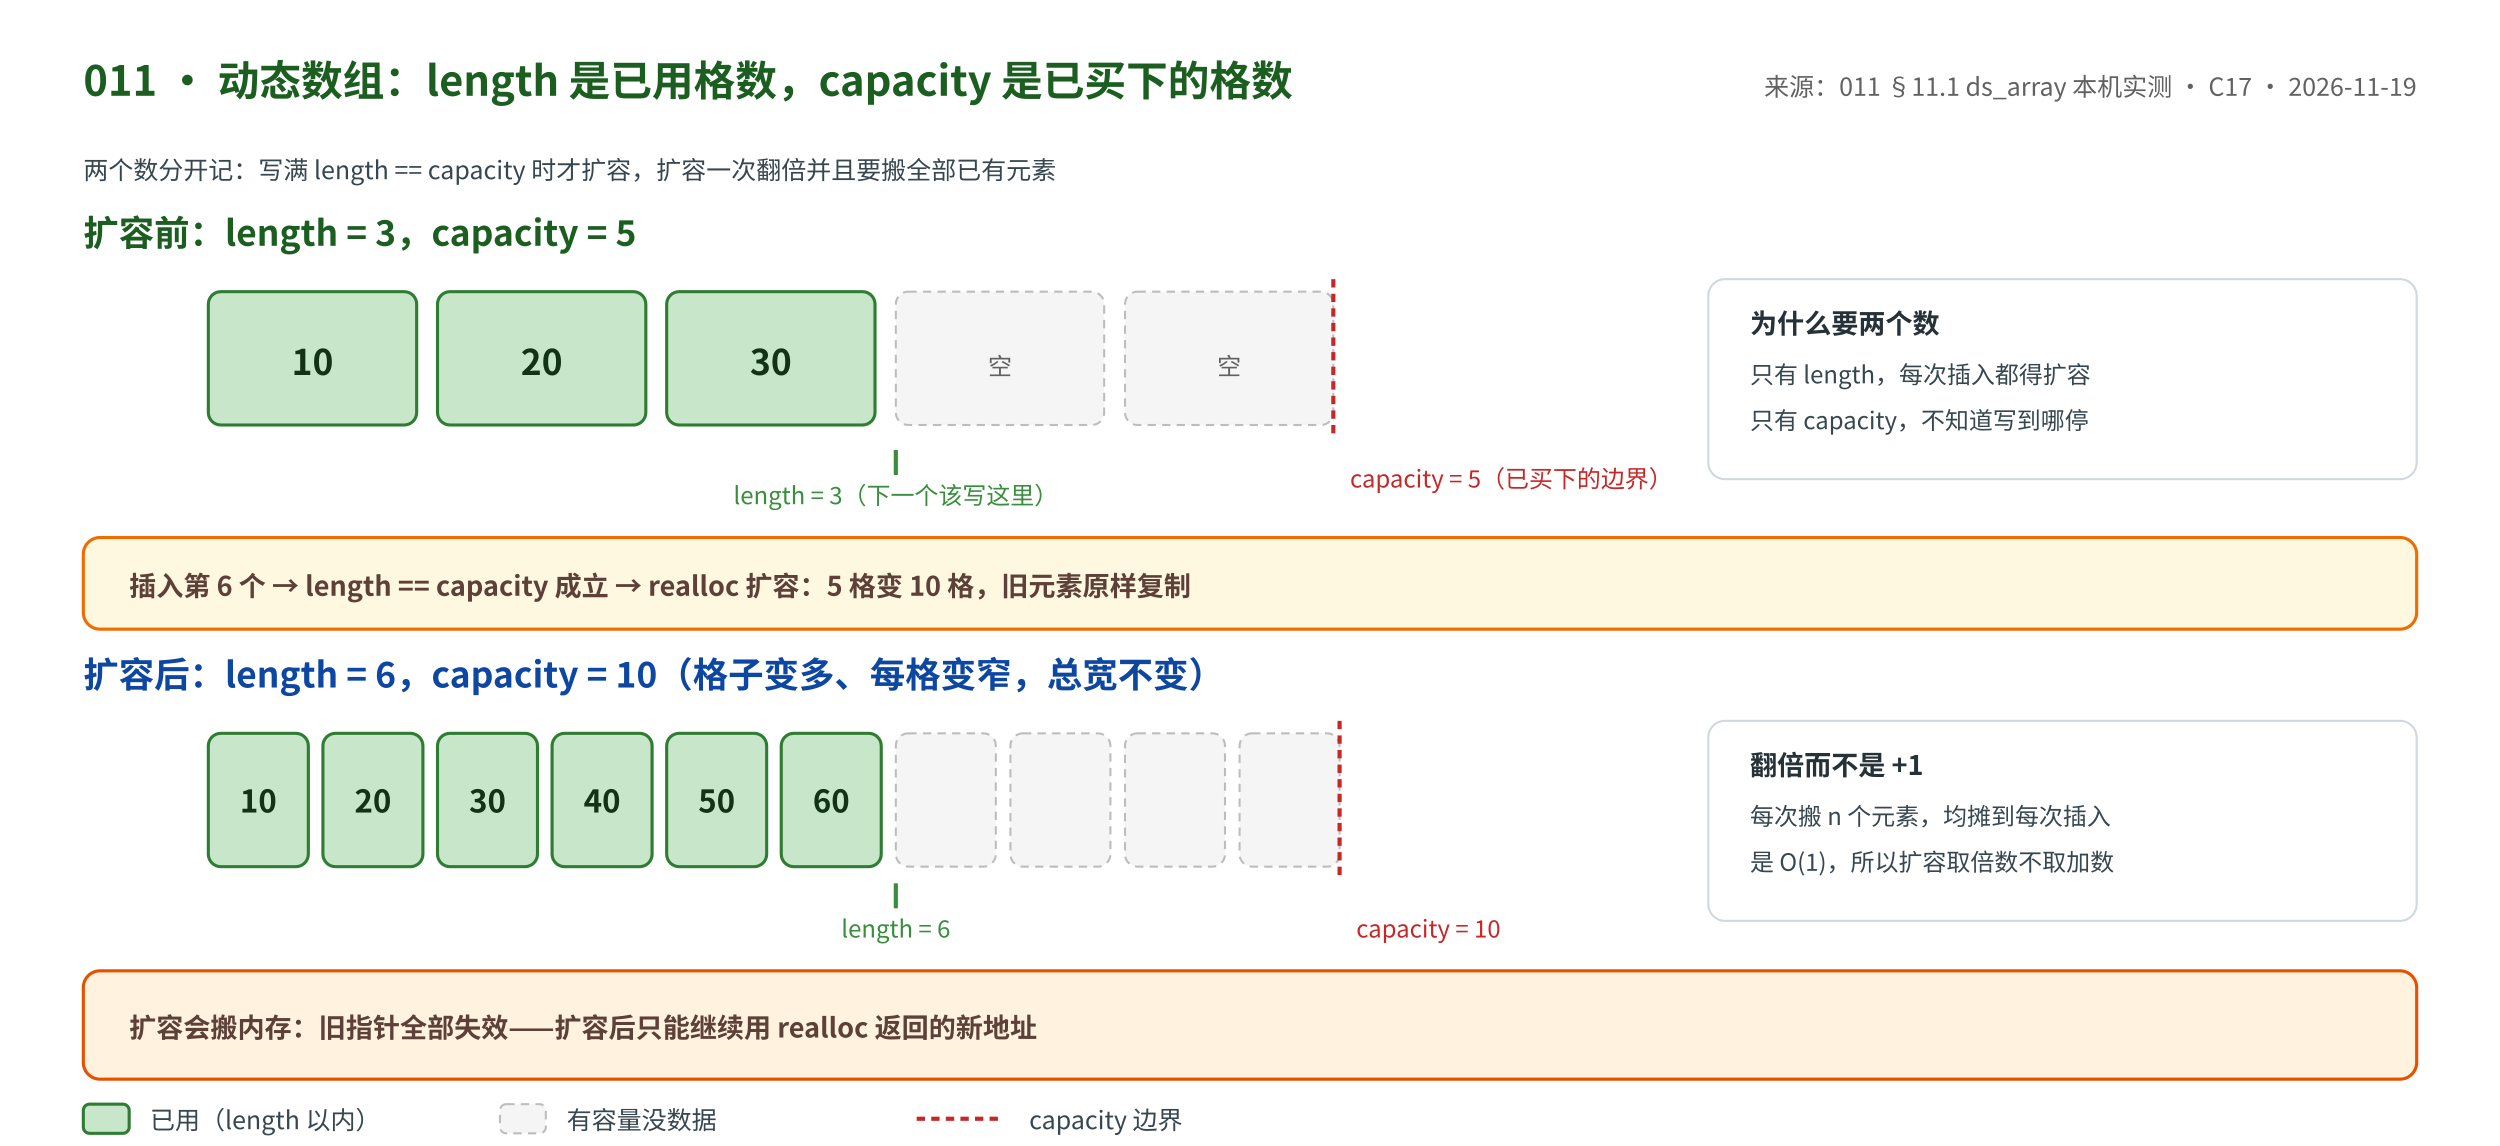
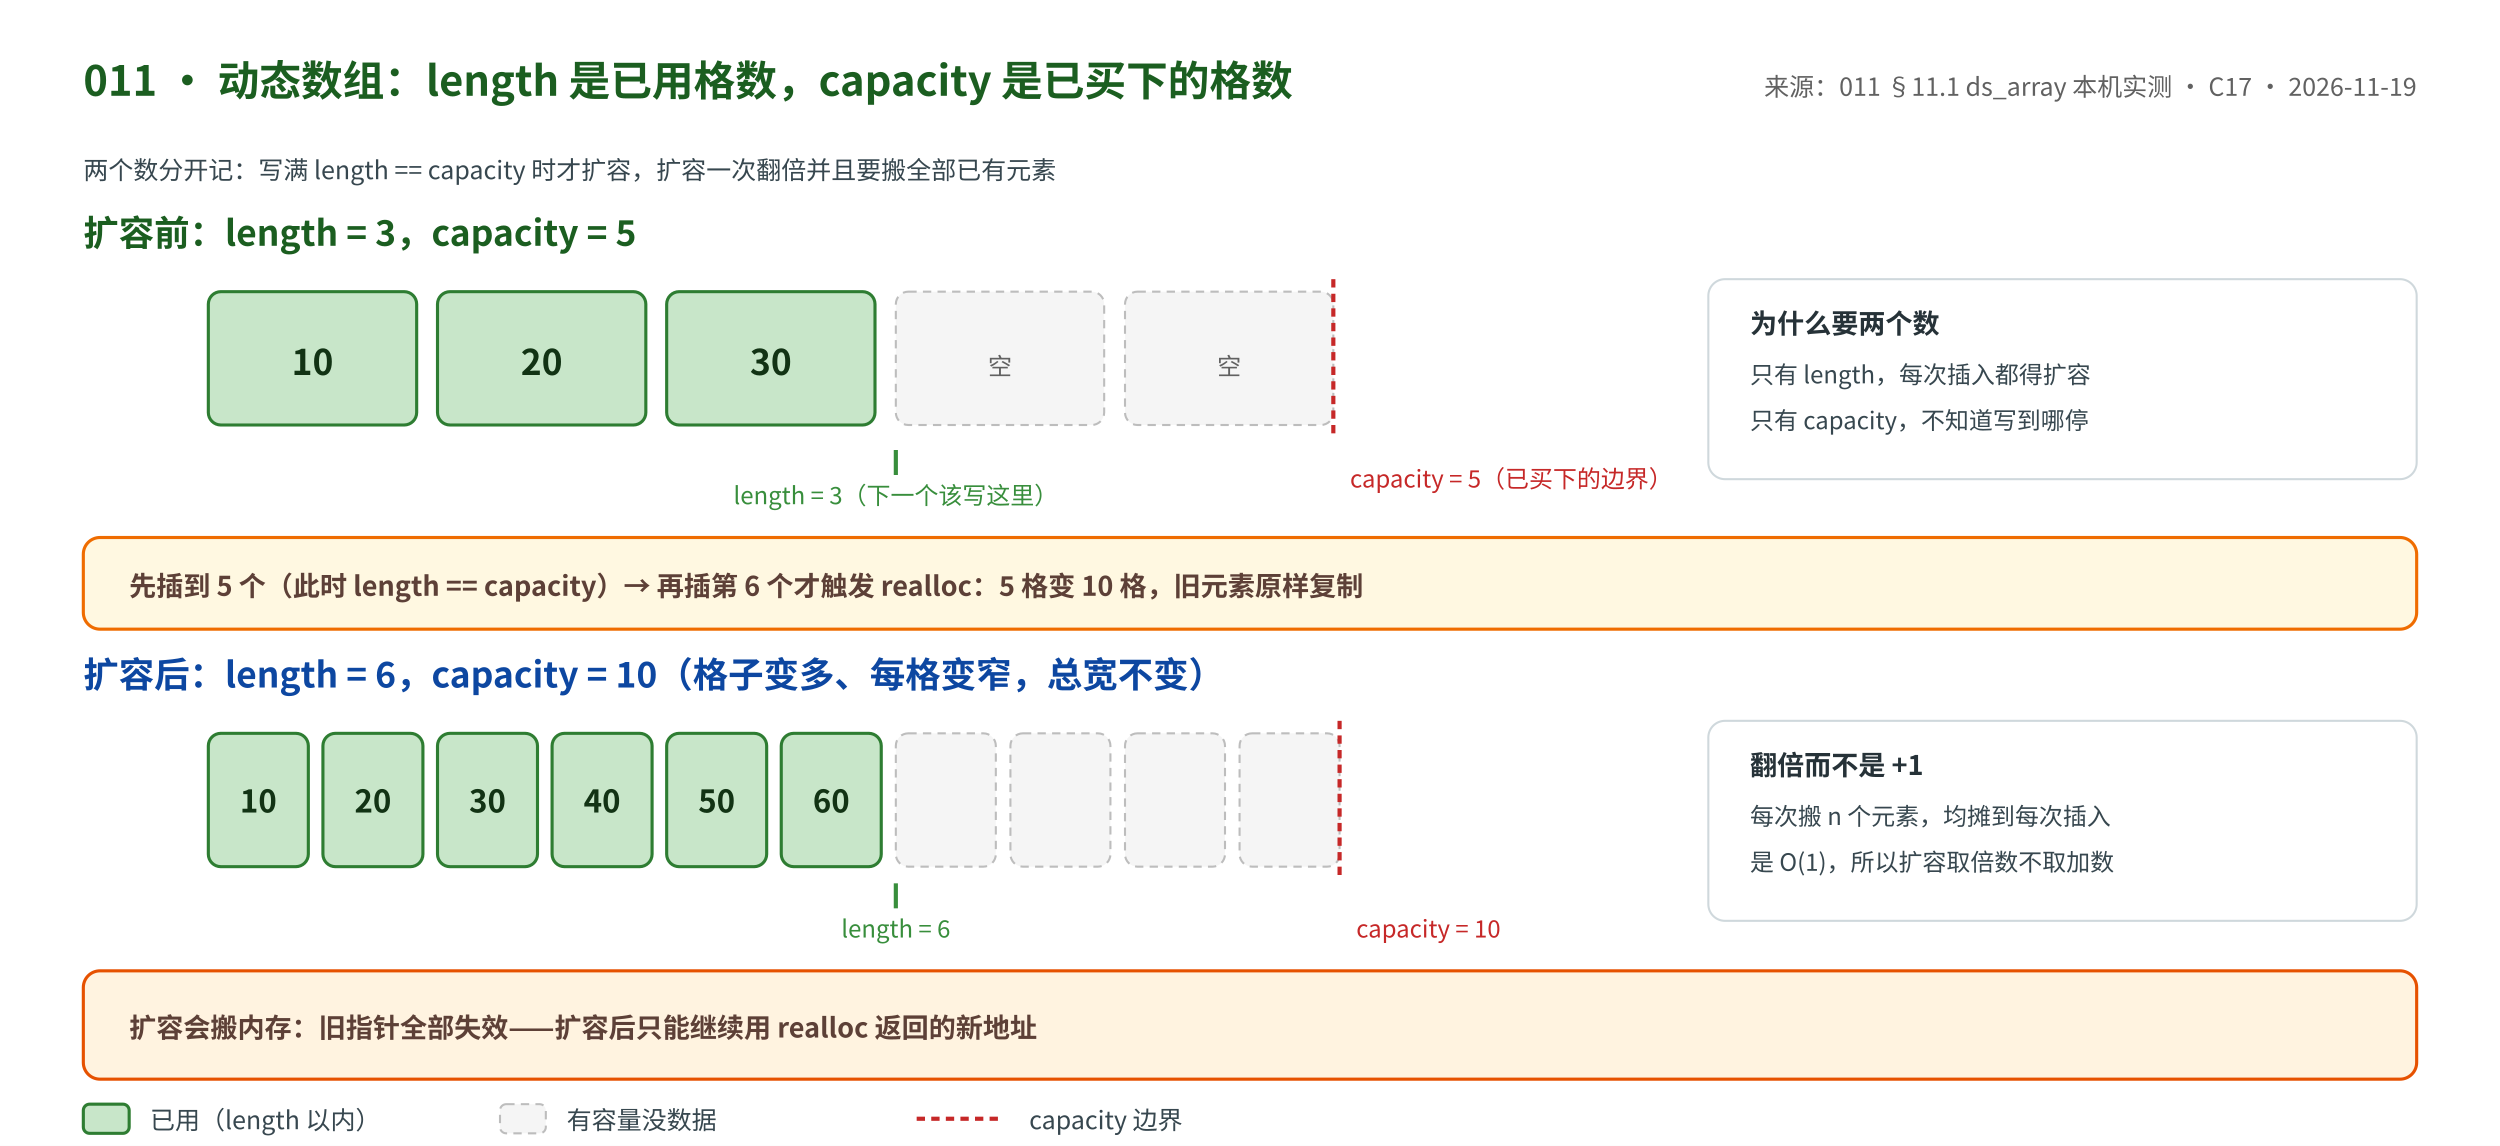
<svg xmlns="http://www.w3.org/2000/svg" viewBox="0 0 1200 550" font-family="'Microsoft YaHei','PingFang SC','Noto Sans CJK SC',sans-serif">
  <rect x="0" y="0" width="1200" height="550" fill="#ffffff" />
  <defs>
    <marker id="arrowOrange" viewBox="0 0 10 10" refX="9" refY="5" markerWidth="10" markerHeight="10" markerUnits="userSpaceOnUse" orient="auto-start-reverse">
      <path d="M 0 0 L 10 5 L 0 10 z" fill="#e65100" />
    </marker>
    <marker id="arrow" viewBox="0 0 10 10" refX="9" refY="5" markerWidth="7" markerHeight="7" markerUnits="userSpaceOnUse" orient="auto-start-reverse">
      <path d="M 0 0 L 10 5 L 0 10 z" fill="#607d8b" />
    </marker>
  </defs>
  <text x="40" y="46" font-size="20" font-weight="bold" fill="#1b5e20">011 · 动态数组：length 是已用格数，capacity 是已买下的格数</text>
  <text x="1160" y="46" font-size="12" fill="#616161" text-anchor="end">来源：011 §11.1 ds_array 本机实测 · C17 · 2026-11-19</text>
  <text x="40" y="86" font-size="12" fill="#37474f">两个数分开记：写满 length == capacity 时才扩容，扩容一次翻倍并且要搬全部已有元素</text>
  <text x="40" y="118" font-size="17" font-weight="bold" fill="#1b5e20">扩容前：length = 3，capacity = 5</text>
  <rect x="100" y="140" width="100" height="64" rx="6" fill="#c8e6c9" stroke="#2e7d32" stroke-width="1.5" />
  <rect x="210" y="140" width="100" height="64" rx="6" fill="#c8e6c9" stroke="#2e7d32" stroke-width="1.5" />
  <rect x="320" y="140" width="100" height="64" rx="6" fill="#c8e6c9" stroke="#2e7d32" stroke-width="1.5" />
  <rect x="430" y="140" width="100" height="64" rx="6" fill="#f5f5f5" stroke="#bdbdbd" stroke-width="1" stroke-dasharray="4 3" />
  <rect x="540" y="140" width="100" height="64" rx="6" fill="#f5f5f5" stroke="#bdbdbd" stroke-width="1" stroke-dasharray="4 3" />
  <text x="150" y="180" font-size="17" font-weight="bold" fill="#123314" text-anchor="middle">10</text>
  <text x="260" y="180" font-size="17" font-weight="bold" fill="#123314" text-anchor="middle">20</text>
  <text x="370" y="180" font-size="17" font-weight="bold" fill="#123314" text-anchor="middle">30</text>
  <text x="480" y="180" font-size="11.5" fill="#616161" text-anchor="middle">空</text>
  <text x="590" y="180" font-size="11.5" fill="#616161" text-anchor="middle">空</text>
  <line x1="430" y1="216" x2="430" y2="228" stroke="#388e3c" stroke-width="2" />
  <text x="430" y="242" font-size="11.5" fill="#388e3c" text-anchor="middle">length = 3（下一个该写这里）</text>
  <line x1="640" y1="134" x2="640" y2="210" stroke="#c62828" stroke-width="2" stroke-dasharray="4 3" />
  <text x="648" y="234" font-size="11.5" fill="#c62828">capacity = 5（已买下的边界）</text>
  <rect x="820" y="134" width="340" height="96" rx="8" fill="#ffffff" stroke="#cfd8dc" stroke-width="1" />
  <text x="840" y="160" font-size="13" font-weight="bold" fill="#263238">为什么要两个数</text>
  <text x="840" y="184" font-size="11.5" fill="#37474f">只有 length，每次插入都得扩容</text>
  <text x="840" y="206" font-size="11.5" fill="#37474f">只有 capacity，不知道写到哪停</text>
  <rect x="40" y="258" width="1120" height="44" rx="8" fill="#fff8e1" stroke="#ef6c00" stroke-width="1.5" />
-   <text x="62" y="286" font-size="13" font-weight="bold" fill="#5d4037">插入第 6 个 → length == capacity 成立 → realloc 扩容：5 格变 10 格，旧元素原样复制</text>
+   <text x="62" y="286" font-size="13" font-weight="bold" fill="#5d4037">先插到 5 个（此时 length == capacity）→ 再插第 6 个才触发 realloc：5 格变 10 格，旧元素原样复制</text>
  <text x="40" y="330" font-size="17" font-weight="bold" fill="#0d47a1">扩容后：length = 6，capacity = 10（格子变多、每格变窄，总宽不变）</text>
  <rect x="100" y="352" width="48" height="64" rx="6" fill="#c8e6c9" stroke="#2e7d32" stroke-width="1.5" />
  <rect x="155" y="352" width="48" height="64" rx="6" fill="#c8e6c9" stroke="#2e7d32" stroke-width="1.5" />
  <rect x="210" y="352" width="48" height="64" rx="6" fill="#c8e6c9" stroke="#2e7d32" stroke-width="1.5" />
  <rect x="265" y="352" width="48" height="64" rx="6" fill="#c8e6c9" stroke="#2e7d32" stroke-width="1.5" />
  <rect x="320" y="352" width="48" height="64" rx="6" fill="#c8e6c9" stroke="#2e7d32" stroke-width="1.5" />
  <rect x="375" y="352" width="48" height="64" rx="6" fill="#c8e6c9" stroke="#2e7d32" stroke-width="1.5" />
  <rect x="430" y="352" width="48" height="64" rx="6" fill="#f5f5f5" stroke="#bdbdbd" stroke-width="1" stroke-dasharray="4 3" />
  <rect x="485" y="352" width="48" height="64" rx="6" fill="#f5f5f5" stroke="#bdbdbd" stroke-width="1" stroke-dasharray="4 3" />
  <rect x="540" y="352" width="48" height="64" rx="6" fill="#f5f5f5" stroke="#bdbdbd" stroke-width="1" stroke-dasharray="4 3" />
  <rect x="595" y="352" width="48" height="64" rx="6" fill="#f5f5f5" stroke="#bdbdbd" stroke-width="1" stroke-dasharray="4 3" />
  <text x="124" y="390" font-size="15" font-weight="bold" fill="#123314" text-anchor="middle">10</text>
  <text x="179" y="390" font-size="15" font-weight="bold" fill="#123314" text-anchor="middle">20</text>
  <text x="234" y="390" font-size="15" font-weight="bold" fill="#123314" text-anchor="middle">30</text>
  <text x="289" y="390" font-size="15" font-weight="bold" fill="#123314" text-anchor="middle">40</text>
  <text x="344" y="390" font-size="15" font-weight="bold" fill="#123314" text-anchor="middle">50</text>
  <text x="399" y="390" font-size="15" font-weight="bold" fill="#123314" text-anchor="middle">60</text>
  <line x1="430" y1="424" x2="430" y2="436" stroke="#388e3c" stroke-width="2" />
  <text x="430" y="450" font-size="11.5" fill="#388e3c" text-anchor="middle">length = 6</text>
  <line x1="643" y1="346" x2="643" y2="420" stroke="#c62828" stroke-width="2" stroke-dasharray="4 3" />
  <text x="651" y="450" font-size="11.5" fill="#c62828">capacity = 10</text>
  <rect x="820" y="346" width="340" height="96" rx="8" fill="#ffffff" stroke="#cfd8dc" stroke-width="1" />
  <text x="840" y="372" font-size="13" font-weight="bold" fill="#263238">翻倍而不是 +1</text>
  <text x="840" y="396" font-size="11.5" fill="#37474f">每次搬 n 个元素，均摊到每次插入</text>
  <text x="840" y="418" font-size="11.5" fill="#37474f">是 O(1)，所以扩容取倍数不取加数</text>
  <rect x="40" y="466" width="1120" height="52" rx="8" fill="#fff3e0" stroke="#e65100" stroke-width="1.5" />
  <text x="62" y="498" font-size="13" font-weight="bold" fill="#5d4037">扩容会搬内存：旧指针全部失效——扩容后只能继续用 realloc 返回的新地址</text>
  <rect x="40" y="530" width="22" height="14" rx="3" fill="#c8e6c9" stroke="#2e7d32" stroke-width="1.5" />
  <text x="72" y="542" font-size="12" fill="#37474f">已用（length 以内）</text>
  <rect x="240" y="530" width="22" height="14" rx="3" fill="#f5f5f5" stroke="#bdbdbd" stroke-width="1" stroke-dasharray="4 3" />
  <text x="272" y="542" font-size="12" fill="#37474f">有容量没数据</text>
  <line x1="440" y1="537" x2="482" y2="537" stroke="#c62828" stroke-width="2" stroke-dasharray="4 3" />
  <text x="494" y="542" font-size="12" fill="#37474f">capacity 边界</text>
</svg>
